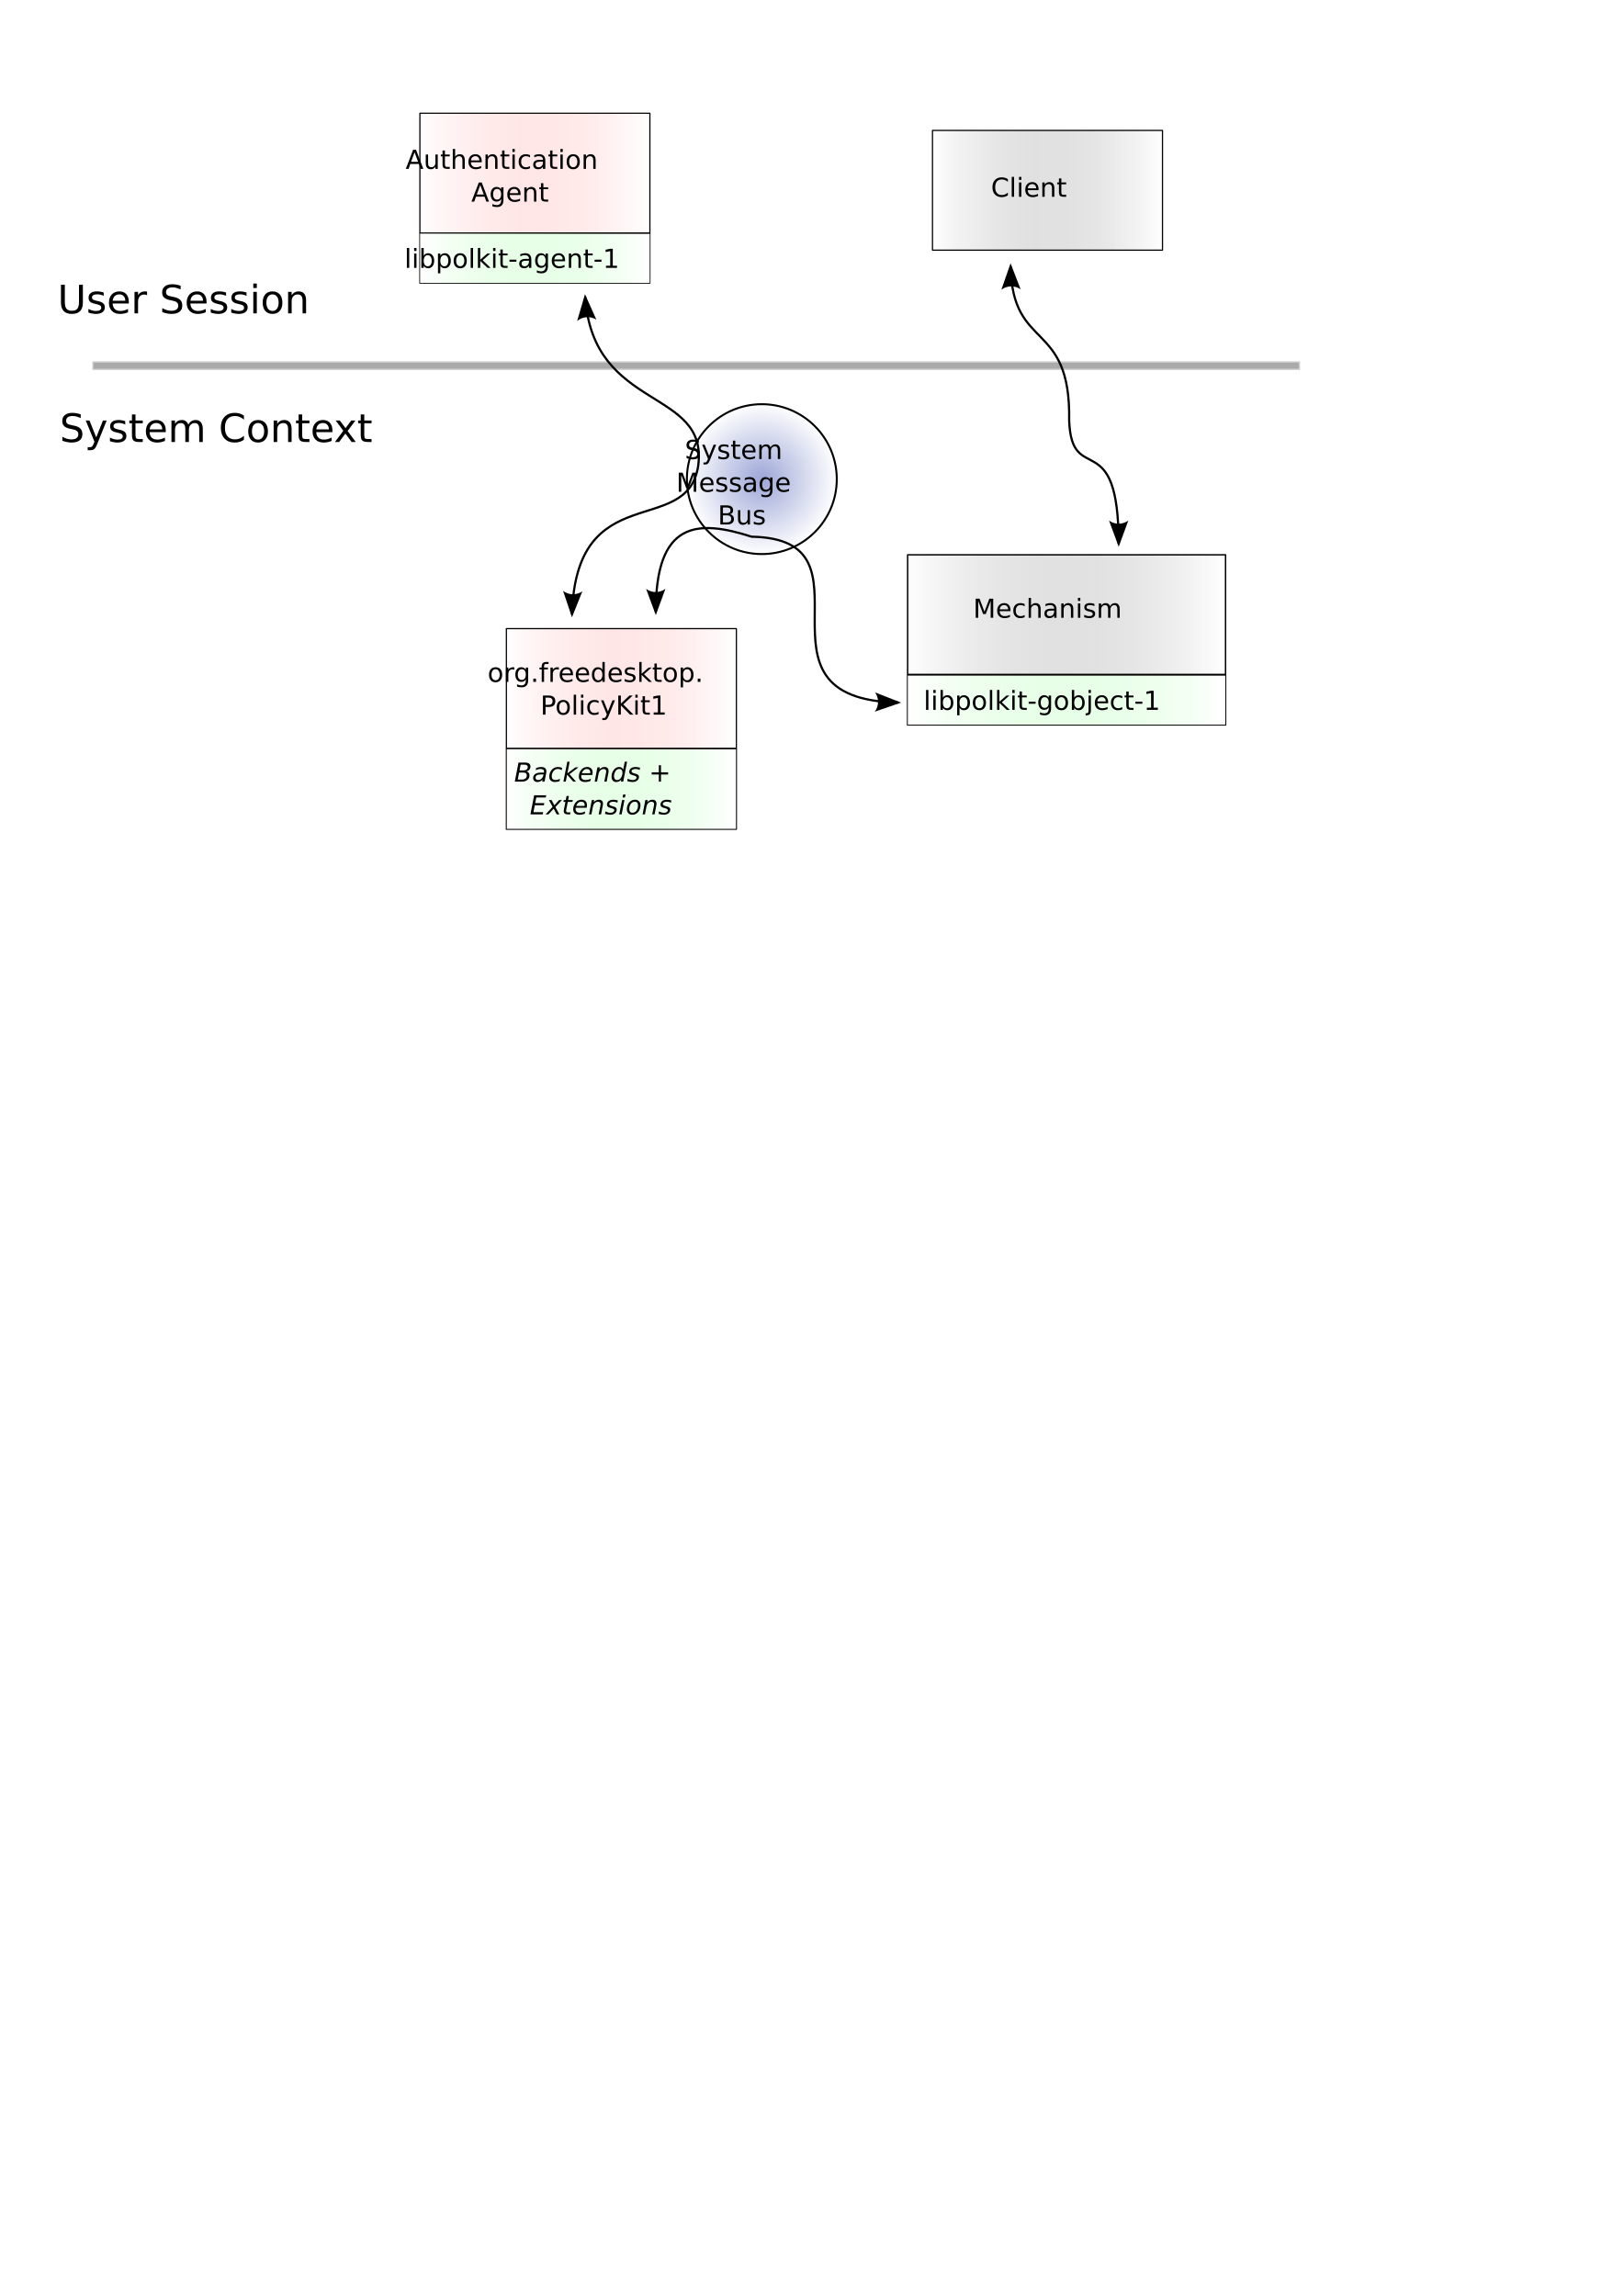
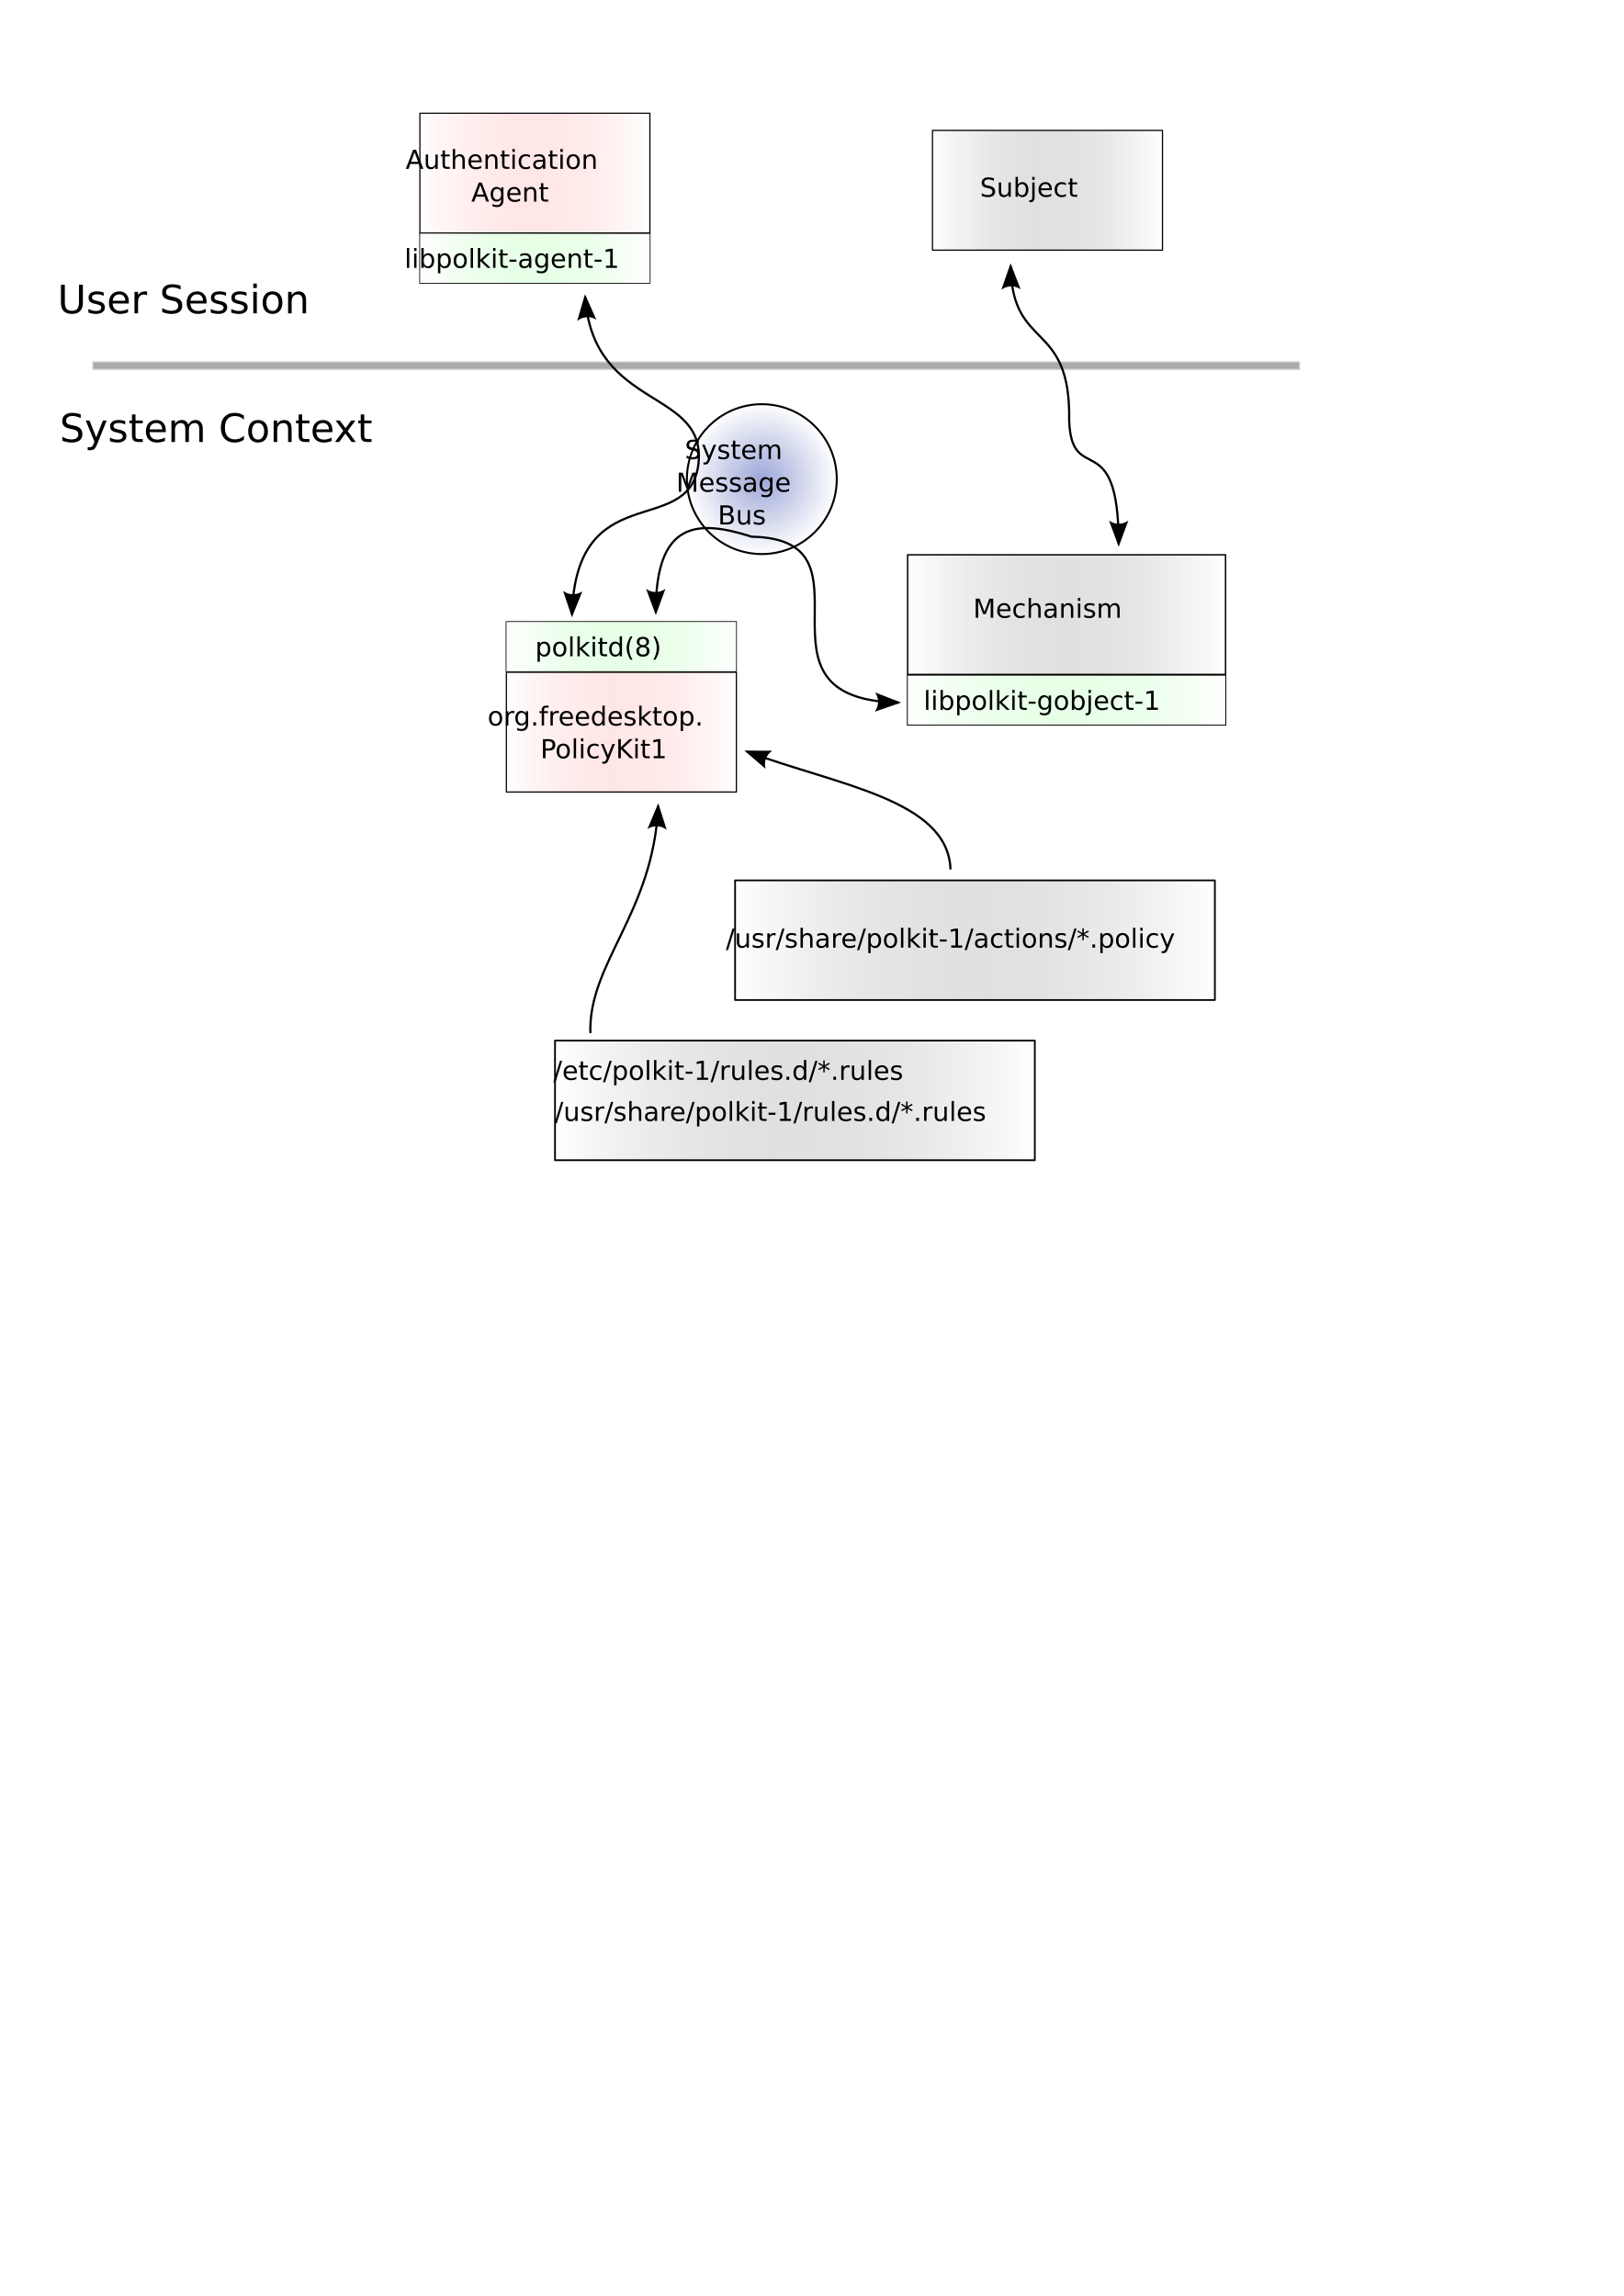
- <svg xmlns="http://www.w3.org/2000/svg" xmlns:xlink="http://www.w3.org/1999/xlink" width="744.094" height="1052.362" id="svg270">
+ <svg xmlns="http://www.w3.org/2000/svg" xmlns:xlink="http://www.w3.org/1999/xlink" width="744.094" height="1052.362" id="svg270" version="1.1">
  <defs id="defs272">
    <marker orient="auto" refY="0.0" refX="0.0" id="Arrow2Lend" style="overflow:visible;">
      <path id="path1745" style="font-size:12.0;fill-rule:evenodd;stroke-width:0.625;stroke-linejoin:round;" d="M 8.719,4.034 L -2.207,0.016 L 8.719,-4.002 C 6.973,-1.63 6.983,1.616 8.719,4.034 z " transform="scale(1.1) rotate(180) translate(1,0)" />
    </marker>
    <marker orient="auto" refY="0.0" refX="0.0" id="Arrow2Lstart" style="overflow:visible">
      <path id="path1742" style="font-size:12.0;fill-rule:evenodd;stroke-width:0.625;stroke-linejoin:round" d="M 8.719,4.034 L -2.207,0.016 L 8.719,-4.002 C 6.973,-1.63 6.983,1.616 8.719,4.034 z " transform="scale(1.1) translate(1,0)" />
    </marker>
    <marker orient="auto" refY="0" refX="0" id="Arrow1Lstart" style="overflow:visible">
      <path id="path17827" d="M 0,0 5,-5 -12.5,0 5,5 0,0 z" style="fill-rule:evenodd;stroke:#000000;stroke-width:1pt;marker-start:none" transform="matrix(0.8,0,0,0.8,10,0)" />
    </marker>
    <marker orient="auto" refY="0" refX="0" id="Arrow1Lend" style="overflow:visible">
      <path id="path17830" d="M 0,0 5,-5 -12.5,0 5,5 0,0 z" style="fill-rule:evenodd;stroke:#000000;stroke-width:1pt;marker-start:none" transform="matrix(-0.8,0,0,-0.8,-10,0)" />
    </marker>
    <marker orient="auto" refY="0" refX="0" id="marker296" style="overflow:visible">
      <path id="path298" d="M 0,0 5,-5 -12.5,0 5,5 0,0 z" style="fill-rule:evenodd;stroke:#000000;stroke-width:1pt;marker-start:none" transform="matrix(0.8,0,0,0.8,10,0)" />
    </marker>
    <marker orient="auto" refY="0" refX="0" id="marker300" style="overflow:visible">
      <path id="path302" d="M 0,0 5,-5 -12.5,0 5,5 0,0 z" style="fill-rule:evenodd;stroke:#000000;stroke-width:1pt;marker-start:none" transform="matrix(-0.8,0,0,-0.8,-10,0)" />
    </marker>
    <marker orient="auto" refY="0" refX="0" id="marker304" style="overflow:visible">
      <path id="path306" d="M 0,0 5,-5 -12.5,0 5,5 0,0 z" style="fill-rule:evenodd;stroke:#000000;stroke-width:1pt;marker-start:none" transform="matrix(0.8,0,0,0.8,10,0)" />
    </marker>
    <marker orient="auto" refY="0" refX="0" id="marker308" style="overflow:visible">
      <path id="path310" d="M 0,0 5,-5 -12.5,0 5,5 0,0 z" style="fill-rule:evenodd;stroke:#000000;stroke-width:1pt;marker-start:none" transform="matrix(-0.8,0,0,-0.8,-10,0)" />
    </marker>
    <marker orient="auto" refY="0" refX="0" id="marker312" style="overflow:visible">
      <path id="path314" d="M 0,0 5,-5 -12.5,0 5,5 0,0 z" style="fill-rule:evenodd;stroke:#000000;stroke-width:1pt;marker-start:none" transform="matrix(0.8,0,0,0.8,10,0)" />
    </marker>
    <marker orient="auto" refY="0" refX="0" id="marker316" style="overflow:visible">
      <path id="path318" d="M 0,0 5,-5 -12.5,0 5,5 0,0 z" style="fill-rule:evenodd;stroke:#000000;stroke-width:1pt;marker-start:none" transform="matrix(-0.8,0,0,-0.8,-10,0)" />
    </marker>
    <marker orient="auto" refY="0" refX="0" id="marker320" style="overflow:visible">
      <path id="path322" d="M 0,0 5,-5 -12.5,0 5,5 0,0 z" style="fill-rule:evenodd;stroke:#000000;stroke-width:1pt;marker-start:none" transform="matrix(0.8,0,0,0.8,10,0)" />
    </marker>
    <marker orient="auto" refY="0" refX="0" id="marker324" style="overflow:visible">
      <path id="path326" d="M 0,0 5,-5 -12.5,0 5,5 0,0 z" style="fill-rule:evenodd;stroke:#000000;stroke-width:1pt;marker-start:none" transform="matrix(-0.8,0,0,-0.8,-10,0)" />
    </marker>
    <radialGradient xlink:href="#linearGradient22901" id="radialGradient22907" cx="214.152" cy="161.408" fx="214.152" fy="161.408" r="34.795" gradientUnits="userSpaceOnUse" />
    <linearGradient id="linearGradient22901">
      <stop style="stop-color:#9da7d7;stop-opacity:1;" offset="0" id="stop22903" />
      <stop style="stop-color:#9da7d7;stop-opacity:0;" offset="1" id="stop22905" />
    </linearGradient>
    <linearGradient id="linearGradient14609">
      <stop id="stop14611" offset="0" style="stop-color:#ffffff;stop-opacity:1;" />
      <stop id="stop14613" offset="1" style="stop-color:#ff9d9d;stop-opacity:0;" />
    </linearGradient>
-     <linearGradient xlink:href="#linearGradient14609" id="linearGradient13600" gradientUnits="userSpaceOnUse" gradientTransform="matrix(0.7347995,0,0,0.5175383,193.4635,269.4161)" x1="52.078" y1="89.182" x2="196.42" y2="89.182" />
+     <linearGradient xlink:href="#linearGradient14609" id="linearGradient13600" gradientUnits="userSpaceOnUse" gradientTransform="matrix(0.7347995,0,0,0.5175383,193.4635,289.4161)" x1="52.078" y1="89.182" x2="196.42" y2="89.182" />
    <linearGradient id="linearGradient337">
      <stop id="stop339" offset="0" style="stop-color:#ffffff;stop-opacity:1;" />
      <stop id="stop341" offset="1" style="stop-color:#ff9d9d;stop-opacity:0;" />
    </linearGradient>
    <linearGradient id="linearGradient3144">
      <stop style="stop-color:#ffffff;stop-opacity:1;" offset="0" id="stop3146" />
      <stop style="stop-color:#898585;stop-opacity:0;" offset="1" id="stop3148" />
    </linearGradient>
    <linearGradient id="linearGradient348">
      <stop style="stop-color:#ffffff;stop-opacity:1;" offset="0" id="stop350" />
      <stop style="stop-color:#898585;stop-opacity:0;" offset="1" id="stop352" />
    </linearGradient>
    <linearGradient xlink:href="#linearGradient3144" id="linearGradient7620" x1="52.078" y1="89.182" x2="196.42" y2="89.182" gradientUnits="userSpaceOnUse" gradientTransform="matrix(0.7347995,0,0,0.5175383,388.7387,41.0607)" />
    <linearGradient id="linearGradient355">
      <stop style="stop-color:#ffffff;stop-opacity:1;" offset="0" id="stop357" />
      <stop style="stop-color:#898585;stop-opacity:0;" offset="1" id="stop359" />
    </linearGradient>
    <linearGradient xlink:href="#linearGradient28966" id="linearGradient28996" gradientUnits="userSpaceOnUse" gradientTransform="matrix(0.7361648,0,0,0.2163389,18.43114,546.1695)" x1="52.078" y1="89.182" x2="196.42" y2="89.182" />
    <linearGradient id="linearGradient28966">
      <stop style="stop-color:#ffffff;stop-opacity:1;" offset="0" id="stop28968" />
      <stop style="stop-color:#9dff9d;stop-opacity:0;" offset="1" id="stop28970" />
    </linearGradient>
    <linearGradient y2="89.182" x2="196.42" y1="89.182" x1="52.078" gradientTransform="matrix(0.7361648,0,0,0.2163389,143.2939,335.7552)" gradientUnits="userSpaceOnUse" id="linearGradient584" xlink:href="#linearGradient28966" />
    <linearGradient xlink:href="#linearGradient28966-4" id="linearGradient28996-9" gradientUnits="userSpaceOnUse" gradientTransform="matrix(0.7361648,0,0,0.2163389,18.43114,546.1695)" x1="52.078" y1="89.182" x2="196.42" y2="89.182" />
    <linearGradient id="linearGradient28966-4">
      <stop style="stop-color:#ffffff;stop-opacity:1;" offset="0" id="stop28968-5" />
      <stop style="stop-color:#9dff9d;stop-opacity:0;" offset="1" id="stop28970-9" />
    </linearGradient>
-     <linearGradient y2="89.182" x2="196.42" y1="89.182" x1="52.078" gradientTransform="matrix(0.735491,0,0,0.3487609,193.3776,330.5444)" gradientUnits="userSpaceOnUse" id="linearGradient624" xlink:href="#linearGradient28966-4" />
    <linearGradient y2="89.182" x2="196.42" y1="89.182" x1="52.078" gradientTransform="matrix(0.7361648,0,0,0.2163389,143.2939,335.283)" gradientUnits="userSpaceOnUse" id="linearGradient624-1" xlink:href="#linearGradient28966-4-1" />
    <linearGradient id="linearGradient28966-4-1">
      <stop style="stop-color:#ffffff;stop-opacity:1;" offset="0" id="stop28968-5-1" />
      <stop style="stop-color:#9dff9d;stop-opacity:0;" offset="1" id="stop28970-9-7" />
    </linearGradient>
    <linearGradient y2="89.182" x2="196.42" y1="89.182" x1="52.078" gradientTransform="matrix(1.017558,0,0,0.2161173,362.3551,301.6259)" gradientUnits="userSpaceOnUse" id="linearGradient709" xlink:href="#linearGradient28966-4-1" />
    <linearGradient xlink:href="#linearGradient3144-1" id="linearGradient7684-0" gradientUnits="userSpaceOnUse" gradientTransform="matrix(0.7347995,0,0,0.5175383,330.2768,57.28406)" x1="52.078" y1="89.182" x2="196.42" y2="89.182" />
    <linearGradient id="linearGradient3144-1">
      <stop style="stop-color:#ffffff;stop-opacity:1;" offset="0" id="stop3146-3" />
      <stop style="stop-color:#898585;stop-opacity:0;" offset="1" id="stop3148-7" />
    </linearGradient>
    <linearGradient y2="89.182" x2="196.42" y1="89.182" x1="52.078" gradientTransform="matrix(1.015671,0,0,0.5170082,362.5894,235.6113)" gradientUnits="userSpaceOnUse" id="linearGradient782" xlink:href="#linearGradient3144-1" />
    <linearGradient xlink:href="#linearGradient14609-7" id="linearGradient13600-3" gradientUnits="userSpaceOnUse" gradientTransform="matrix(0.7347995,0,0,0.5175383,143.4635,269.4161)" x1="52.078" y1="89.182" x2="196.42" y2="89.182" />
    <linearGradient id="linearGradient14609-7">
      <stop id="stop14611-6" offset="0" style="stop-color:#ffffff;stop-opacity:1;" />
      <stop id="stop14613-8" offset="1" style="stop-color:#ff9d9d;stop-opacity:0;" />
    </linearGradient>
    <linearGradient y2="89.182" x2="196.42" y1="89.182" x1="52.078" gradientTransform="matrix(0.7347995,0,0,0.5175383,153.826,33.19708)" gradientUnits="userSpaceOnUse" id="linearGradient820" xlink:href="#linearGradient14609-7" />
    <linearGradient y2="89.182" x2="196.42" y1="89.182" x1="52.078" gradientTransform="matrix(0.7361648,0,0,0.2163389,267.9828,335.0304)" gradientUnits="userSpaceOnUse" id="linearGradient709-3" xlink:href="#linearGradient28966-4-1-6" />
    <linearGradient id="linearGradient28966-4-1-6">
      <stop style="stop-color:#ffffff;stop-opacity:1;" offset="0" id="stop28968-5-1-4" />
      <stop style="stop-color:#9dff9d;stop-opacity:0;" offset="1" id="stop28970-9-7-0" />
    </linearGradient>
    <linearGradient y2="89.182" x2="196.42" y1="89.182" x1="52.078" gradientTransform="matrix(0.7361648,0,0,0.2163389,153.6564,99.0585)" gradientUnits="userSpaceOnUse" id="linearGradient860" xlink:href="#linearGradient28966-4-1-6" />
+     <linearGradient y2="89.182" x2="196.42" y1="89.182" x1="52.078" gradientTransform="matrix(1.015671,0,0,0.5170082,362.5894,235.6113)" gradientUnits="userSpaceOnUse" id="linearGradient782-4" xlink:href="#linearGradient3144-1-7" />
+     <linearGradient id="linearGradient3144-1-7">
+       <stop style="stop-color:#ffffff;stop-opacity:1;" offset="0" id="stop3146-3-8" />
+       <stop style="stop-color:#898585;stop-opacity:0;" offset="1" id="stop3148-7-7" />
+     </linearGradient>
+     <linearGradient xlink:href="#linearGradient3144-1-7" id="linearGradient3982" gradientUnits="userSpaceOnUse" gradientTransform="matrix(1.532877,0,0,0.5170082,256.3448,384.8259)" x1="52.078" y1="89.182" x2="196.42" y2="89.182" />
+     <linearGradient xlink:href="#linearGradient3144-1-7-5" id="linearGradient3982-1" gradientUnits="userSpaceOnUse" gradientTransform="matrix(1.532877,0,0,0.5170082,256.3448,364.8259)" x1="52.078" y1="89.182" x2="196.42" y2="89.182" />
+     <linearGradient id="linearGradient3144-1-7-5">
+       <stop style="stop-color:#ffffff;stop-opacity:1;" offset="0" id="stop3146-3-8-1" />
+       <stop style="stop-color:#898585;stop-opacity:0;" offset="1" id="stop3148-7-7-5" />
+     </linearGradient>
+     <linearGradient y2="89.182" x2="196.42" y1="89.182" x1="52.078" gradientTransform="matrix(1.532877,0,0,0.5170082,173.8275,458.2545)" gradientUnits="userSpaceOnUse" id="linearGradient4001" xlink:href="#linearGradient3144-1-7-5" />
+     <marker orient="auto" refY="0" refX="0" id="Arrow2Lstart-7" style="overflow:visible">
+       <path id="path1742-4" style="font-size:12px;fill-rule:evenodd;stroke-width:0.625;stroke-linejoin:round" d="M 8.719,4.034 -2.207,0.016 8.719,-4.002 c -1.745,2.372 -1.735,5.617 -6e-7,8.035 z" transform="matrix(1.1,0,0,1.1,1.1,0)" />
+     </marker>
+     <marker orient="auto" refY="0" refX="0" id="Arrow2Lend-3" style="overflow:visible">
+       <path id="path1745-4" style="font-size:12px;fill-rule:evenodd;stroke-width:0.625;stroke-linejoin:round" d="M 8.719,4.034 -2.207,0.016 8.719,-4.002 c -1.745,2.372 -1.735,5.617 -6e-7,8.035 z" transform="matrix(-1.1,0,0,-1.1,-1.1,0)" />
+     </marker>
+     <marker orient="auto" refY="0" refX="0" id="Arrow2Lstart-9" style="overflow:visible">
+       <path id="path1742-3" style="font-size:12px;fill-rule:evenodd;stroke-width:0.625;stroke-linejoin:round" d="M 8.719,4.034 -2.207,0.016 8.719,-4.002 c -1.745,2.372 -1.735,5.617 -6e-7,8.035 z" transform="matrix(1.1,0,0,1.1,1.1,0)" />
+     </marker>
+     <marker orient="auto" refY="0" refX="0" id="Arrow2Lend-9" style="overflow:visible">
+       <path id="path1745-3" style="font-size:12px;fill-rule:evenodd;stroke-width:0.625;stroke-linejoin:round" d="M 8.719,4.034 -2.207,0.016 8.719,-4.002 c -1.745,2.372 -1.735,5.617 -6e-7,8.035 z" transform="matrix(-1.1,0,0,-1.1,-1.1,0)" />
+     </marker>
+     <marker orient="auto" refY="0" refX="0" id="Arrow2Lstart-73" style="overflow:visible">
+       <path id="path1742-2" style="font-size:12px;fill-rule:evenodd;stroke-width:0.625;stroke-linejoin:round" d="M 8.719,4.034 -2.207,0.016 8.719,-4.002 c -1.745,2.372 -1.735,5.617 -6e-7,8.035 z" transform="matrix(1.1,0,0,1.1,1.1,0)" />
+     </marker>
+     <linearGradient y2="89.182" x2="196.42" y1="89.182" x1="52.078" gradientTransform="matrix(0.7361648,0,0,0.2163389,153.6564,99.0585)" gradientUnits="userSpaceOnUse" id="linearGradient860-3" xlink:href="#linearGradient28966-4-1-6-8" />
+     <linearGradient id="linearGradient28966-4-1-6-8">
+       <stop style="stop-color:#ffffff;stop-opacity:1;" offset="0" id="stop28968-5-1-4-4" />
+       <stop style="stop-color:#9dff9d;stop-opacity:0;" offset="1" id="stop28970-9-7-0-8" />
+     </linearGradient>
+     <linearGradient y2="89.182" x2="196.42" y1="89.182" x1="52.078" gradientTransform="matrix(0.7361648,0,0,0.2163389,193.2467,277.0687)" gradientUnits="userSpaceOnUse" id="linearGradient3144-3" xlink:href="#linearGradient28966-4-1-6-8" />
  </defs>
  <g id="layer1">
    <rect style="fill:url(#linearGradient820);fill-opacity:1;stroke:#030000;stroke-width:0.555;stroke-linecap:butt;stroke-linejoin:round;stroke-miterlimit:4;stroke-opacity:1;stroke-dasharray:none;stroke-dashoffset:19" id="rect13584-1" width="105.401" height="54.893" x="192.424" y="51.905" />
    <rect style="fill:url(#linearGradient782);fill-opacity:1;stroke:#030000;stroke-width:0.652;stroke-linecap:butt;stroke-linejoin:round;stroke-miterlimit:4;stroke-opacity:1;stroke-dasharray:none;stroke-dashoffset:19" id="rect7676-4" width="145.69" height="54.837" x="415.941" y="254.3" />
    <rect style="fill:#aaaaaa;fill-opacity:1;stroke:#c9c9c9;stroke-width:0.627;stroke-linecap:butt;stroke-linejoin:round;stroke-miterlimit:4;stroke-opacity:1;stroke-dasharray:none;stroke-dashoffset:19" id="rect15862" width="552.826" height="3.303" x="42.631" y="165.952" />
    <rect style="fill:url(#linearGradient7620);fill-opacity:1;stroke:#030000;stroke-width:0.555;stroke-linecap:butt;stroke-linejoin:round;stroke-miterlimit:4;stroke-opacity:1;stroke-dasharray:none;stroke-dashoffset:19" id="rect2160" width="105.401" height="54.893" x="427.336" y="59.769" />
    <text xml:space="preserve" style="font-size:12px;font-style:normal;font-weight:normal;fill:#000000;fill-opacity:1;stroke:none;font-family:Bitstream Vera Sans" x="481.047" y="90.185" id="text7646">
-       <tspan x="481.047" y="90.185" id="tspan7654" style="text-align:center;text-anchor:middle">Client</tspan>
+       <tspan x="481.047" y="90.185" id="tspan7654" style="text-align:center;text-anchor:middle">Subject</tspan>
    </text>
    <text xml:space="preserve" style="font-size:12px;font-style:normal;font-weight:normal;fill:#000000;fill-opacity:1;stroke:none;font-family:Bitstream Vera Sans" x="243.28" y="77.398" id="text7678">
      <tspan x="243.28" y="77.398" style="text-align:center;text-anchor:middle" id="tspan7688">Authentication</tspan>
      <tspan x="243.28" y="92.398" style="text-align:center;text-anchor:middle" id="tspan887">Agent</tspan>
    </text>
-     <rect style="fill:url(#linearGradient13600);fill-opacity:1;stroke:#030000;stroke-width:0.555;stroke-linecap:butt;stroke-linejoin:round;stroke-miterlimit:4;stroke-opacity:1;stroke-dasharray:none;stroke-dashoffset:19" id="rect13584" width="105.401" height="54.893" x="232.061" y="288.124" />
-     <text xml:space="preserve" style="font-size:12px;font-style:normal;font-weight:normal;fill:#000000;fill-opacity:1;stroke:none;font-family:Bitstream Vera Sans" x="286.212" y="312.541" id="text13586">
-       <tspan x="286.212" y="312.541" style="text-align:center;text-anchor:middle" id="tspan13590">org.freedesktop.</tspan>
-       <tspan x="286.212" y="327.541" style="text-align:center;text-anchor:middle" id="tspan13606">PolicyKit1</tspan>
+     <rect style="fill:url(#linearGradient13600);fill-opacity:1;stroke:#030000;stroke-width:0.555;stroke-linecap:butt;stroke-linejoin:round;stroke-miterlimit:4;stroke-opacity:1;stroke-dasharray:none;stroke-dashoffset:19" id="rect13584" width="105.401" height="54.893" x="232.061" y="308.124" />
+     <text xml:space="preserve" style="font-size:12px;font-style:normal;font-weight:normal;fill:#000000;fill-opacity:1;stroke:none;font-family:Bitstream Vera Sans" x="286.212" y="332.541" id="text13586">
+       <tspan x="286.212" y="332.541" style="text-align:center;text-anchor:middle" id="tspan13590">org.freedesktop.</tspan>
+       <tspan x="286.212" y="347.541" style="text-align:center;text-anchor:middle" id="tspan13606">PolicyKit1</tspan>
    </text>
    <text xml:space="preserve" style="font-size:12px;font-style:normal;font-weight:normal;fill:#000000;fill-opacity:1;stroke:none;font-family:Bitstream Vera Sans" x="489.592" y="283.145" id="text13594">
      <tspan x="489.592" y="283.145" style="text-align:center;text-anchor:middle" id="tspan740">Mechanism</tspan>
    </text>
    <path style="fill:url(#radialGradient22907);fill-opacity:1;stroke:#000000;stroke-width:0.9;stroke-linecap:butt;stroke-linejoin:round;stroke-miterlimit:4;stroke-opacity:1;stroke-dasharray:none;stroke-dashoffset:19" id="path13612" d="m 248.498,161.408 a 34.345,34.345 0 1 1 -68.69,0 34.345,34.345 0 1 1 68.69,0 z" transform="translate(134.9706,58.19892)" />
    <text xml:space="preserve" style="font-size:12px;font-style:normal;font-weight:normal;fill:#000000;fill-opacity:1;stroke:none;font-family:Bitstream Vera Sans" x="349.53" y="210.387" id="text16841">
      <tspan x="349.53" y="210.387" style="text-align:center;text-anchor:middle" id="tspan16845">System</tspan>
      <tspan x="349.53" y="225.387" style="text-align:center;text-anchor:middle" id="tspan16849">Message</tspan>
      <tspan x="349.53" y="240.387" style="text-align:center;text-anchor:middle" id="tspan16851">Bus</tspan>
    </text>
    <text xml:space="preserve" style="font-size:12px;font-style:normal;font-weight:normal;fill:#000000;fill-opacity:1;stroke:none;font-family:Bitstream Vera Sans" x="93.621" y="143.634" id="text22909">
      <tspan x="93.621" y="143.634" style="font-size:18px;text-align:center;text-anchor:middle" id="tspan22917">User Session</tspan>
    </text>
    <text xml:space="preserve" style="font-size:12px;font-style:normal;font-weight:normal;fill:#000000;fill-opacity:1;stroke:none;font-family:Bitstream Vera Sans" x="108.554" y="202.591" id="text22919">
      <tspan x="108.554" y="202.591" style="font-size:18px;text-align:center;text-anchor:middle" id="tspan22927">System Context</tspan>
    </text>
-     <rect style="fill:url(#linearGradient624);fill-opacity:1;stroke:#030000;stroke-width:0.456;stroke-linecap:butt;stroke-linejoin:round;stroke-miterlimit:4;stroke-opacity:1;stroke-dasharray:none;stroke-dashoffset:19" id="rect28982" width="105.5" height="36.992" x="232.011" y="343.152" />
-     <text xml:space="preserve" style="font-size:12px;font-style:normal;font-weight:normal;fill:#000000;fill-opacity:1;stroke:none;font-family:Bitstream Vera Sans" x="284.867" y="358.264" id="text28990">
-       <tspan x="284.867" y="358.264" style="font-style:italic;text-align:center;text-anchor:middle" id="tspan28992">Backends +</tspan>
-       <tspan x="284.867" y="373.264" style="font-style:italic;text-align:center;text-anchor:middle" id="tspan649">Extensions</tspan>
-     </text>
    <rect style="fill:url(#linearGradient709);fill-opacity:1;stroke:#030000;stroke-width:0.422;stroke-linecap:butt;stroke-linejoin:round;stroke-miterlimit:4;stroke-opacity:1;stroke-dasharray:none;stroke-dashoffset:19" id="rect28982-0" width="145.96" height="22.923" x="415.805" y="309.438" />
    <text xml:space="preserve" style="font-size:12px;font-style:normal;font-weight:normal;fill:#000000;fill-opacity:1;stroke:none;font-family:Bitstream Vera Sans" x="487.017" y="325.361" id="text28990-4">
      <tspan x="487.017" y="325.361" style="text-align:center;text-anchor:middle" id="tspan649-8">libpolkit-gobject-1</tspan>
    </text>
    <rect style="fill:url(#linearGradient860);fill-opacity:1;stroke:#030000;stroke-width:0.359;stroke-linecap:butt;stroke-linejoin:round;stroke-miterlimit:4;stroke-opacity:1;stroke-dasharray:none;stroke-dashoffset:19" id="rect28982-0-3" width="105.597" height="22.946" x="192.326" y="106.879" />
    <text xml:space="preserve" style="font-size:12px;font-style:normal;font-weight:normal;fill:#000000;fill-opacity:1;stroke:none;font-family:Bitstream Vera Sans" x="244.13" y="122.785" id="text28990-4-5">
      <tspan x="244.13" y="122.785" style="text-align:center;text-anchor:middle" id="tspan649-8-8">libpolkit-agent-1</tspan>
    </text>
    <path style="fill:none;stroke:#000000;stroke-width:1px;stroke-opacity:1;marker-start:url(#Arrow2Lstart);marker-mid:none;marker-end:url(#Arrow2Lend)" d="m 411.635,322.022 c -73.684,-1.491 -6.002,-74.905 -67.166,-76.028 -24.777,-7.924 -44.03,-7.388 -43.951,34.612" id="path2409" />
    <path style="fill:none;stroke:#000000;stroke-width:1px;stroke-opacity:1;marker-start:url(#Arrow2Lstart);marker-end:url(#Arrow2Lend)" d="m 268.193,136.154 c 3.551,52.795 56.806,41.366 51.736,77.561 -5.16,33.074 -56.017,4.809 -57.797,67.901" id="path4701" />
    <path style="fill:none;stroke:#000000;stroke-width:1px;stroke-opacity:1;marker-start:url(#Arrow2Lstart);marker-end:url(#Arrow2Lend)" d="m 463.152,122.012 c 0.66,39.4 27.62,24.178 26.815,70.688 1.079,31.059 22.631,1.383 22.683,56.591" id="path5124" />
+     <rect style="fill:url(#linearGradient3982);fill-opacity:1;stroke:#030000;stroke-width:0.801;stroke-linecap:butt;stroke-linejoin:round;stroke-miterlimit:4;stroke-opacity:1;stroke-dasharray:none;stroke-dashoffset:19" id="rect7676-4-5" width="219.878" height="54.837" x="336.864" y="403.515" />
+     <text xml:space="preserve" style="font-size:12px;font-style:normal;font-weight:normal;fill:#000000;fill-opacity:1;stroke:none;font-family:Bitstream Vera Sans" x="445.093" y="434.359" id="text13594-3">
+       <tspan x="445.093" y="434.359" style="text-align:center;text-anchor:middle" id="tspan740-0">/usr/share/polkit-1/actions/*.policy</tspan>
+     </text>
+     <rect style="fill:url(#linearGradient4001);fill-opacity:1;stroke:#030000;stroke-width:0.801;stroke-linecap:butt;stroke-linejoin:round;stroke-miterlimit:4;stroke-opacity:1;stroke-dasharray:none;stroke-dashoffset:19" id="rect7676-4-5-7" width="219.878" height="54.837" x="254.347" y="476.944" />
+     <text xml:space="preserve" style="font-size:12px;font-style:normal;font-weight:normal;fill:#000000;fill-opacity:1;stroke:none;font-family:Bitstream Vera Sans" x="362.575" y="513.788" id="text13594-3-0">
+       <tspan x="362.575" y="513.788" style="text-align:center;text-anchor:middle" id="tspan740-0-5">/usr/share/polkit-1/rules.d/*.rules</tspan>
+     </text>
+     <text xml:space="preserve" style="font-size:12px;font-style:normal;font-weight:normal;fill:#000000;fill-opacity:1;stroke:none;font-family:Bitstream Vera Sans" x="343.296" y="494.958" id="text13594-3-0-8">
+       <tspan x="343.296" y="494.958" style="text-align:center;text-anchor:middle" id="tspan740-0-5-4">/etc/polkit-1/rules.d/*.rules</tspan>
+     </text>
+     <path style="fill:none;stroke:#000000;stroke-width:1px;stroke-opacity:1;marker-start:url(#Arrow2Lstart);marker-end:none" d="m 342.363,344.486 c 41.382,15.433 92.157,22 93.225,54.033" id="path4701-9" />
+     <path style="fill:none;stroke:#000000;stroke-width:1px;stroke-opacity:1;marker-start:url(#Arrow2Lstart);marker-end:none" d="m 301.62,369.488 c -2.189,49.004 -32.129,71.999 -31.061,104.033" id="path4701-9-6" />
+     <rect style="fill:url(#linearGradient3144-3);fill-opacity:1;stroke:#030000;stroke-width:0.359;stroke-linecap:butt;stroke-linejoin:round;stroke-miterlimit:4;stroke-opacity:1;stroke-dasharray:none;stroke-dashoffset:19" id="rect28982-0-3-6" width="105.597" height="22.946" x="231.916" y="284.889" />
+     <text xml:space="preserve" style="font-size:12px;font-style:normal;font-weight:normal;fill:#000000;fill-opacity:1;stroke:none;font-family:Bitstream Vera Sans" x="283.72" y="300.795" id="text28990-4-5-6">
+       <tspan x="283.72" y="300.795" style="text-align:center;text-anchor:middle" id="tspan649-8-8-7">polkitd(8)</tspan>
+     </text>
  </g>
</svg>
